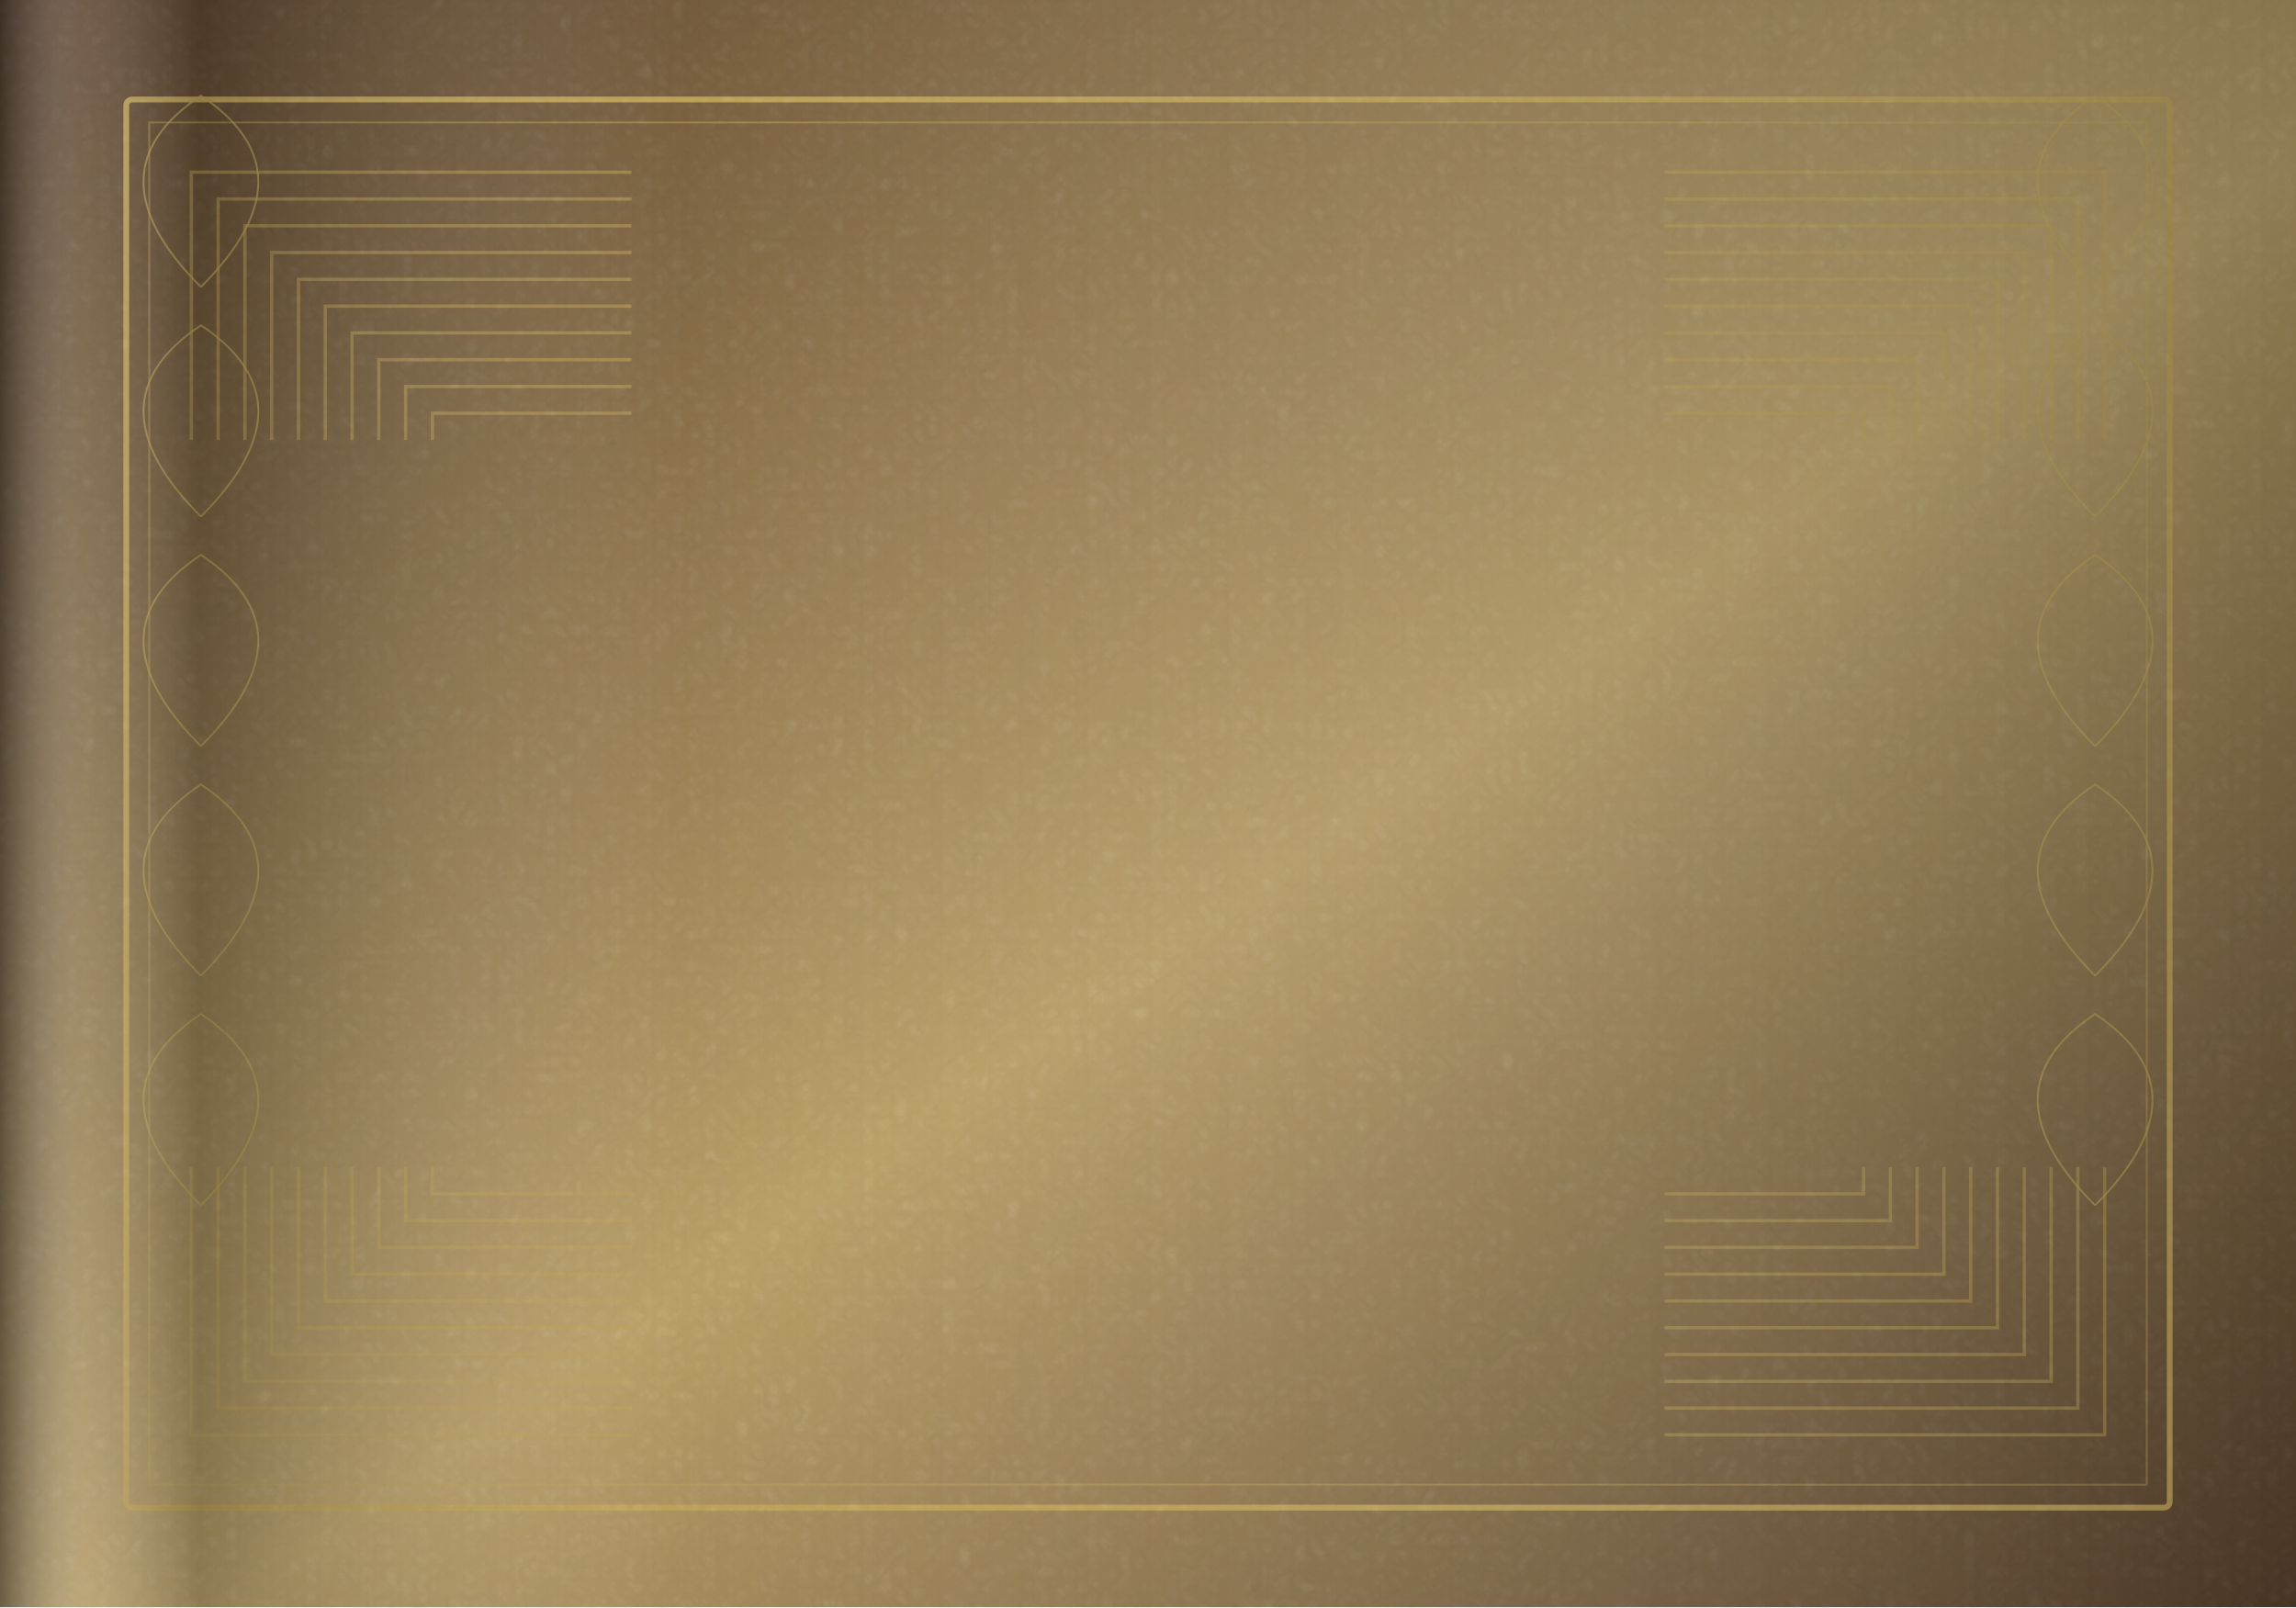
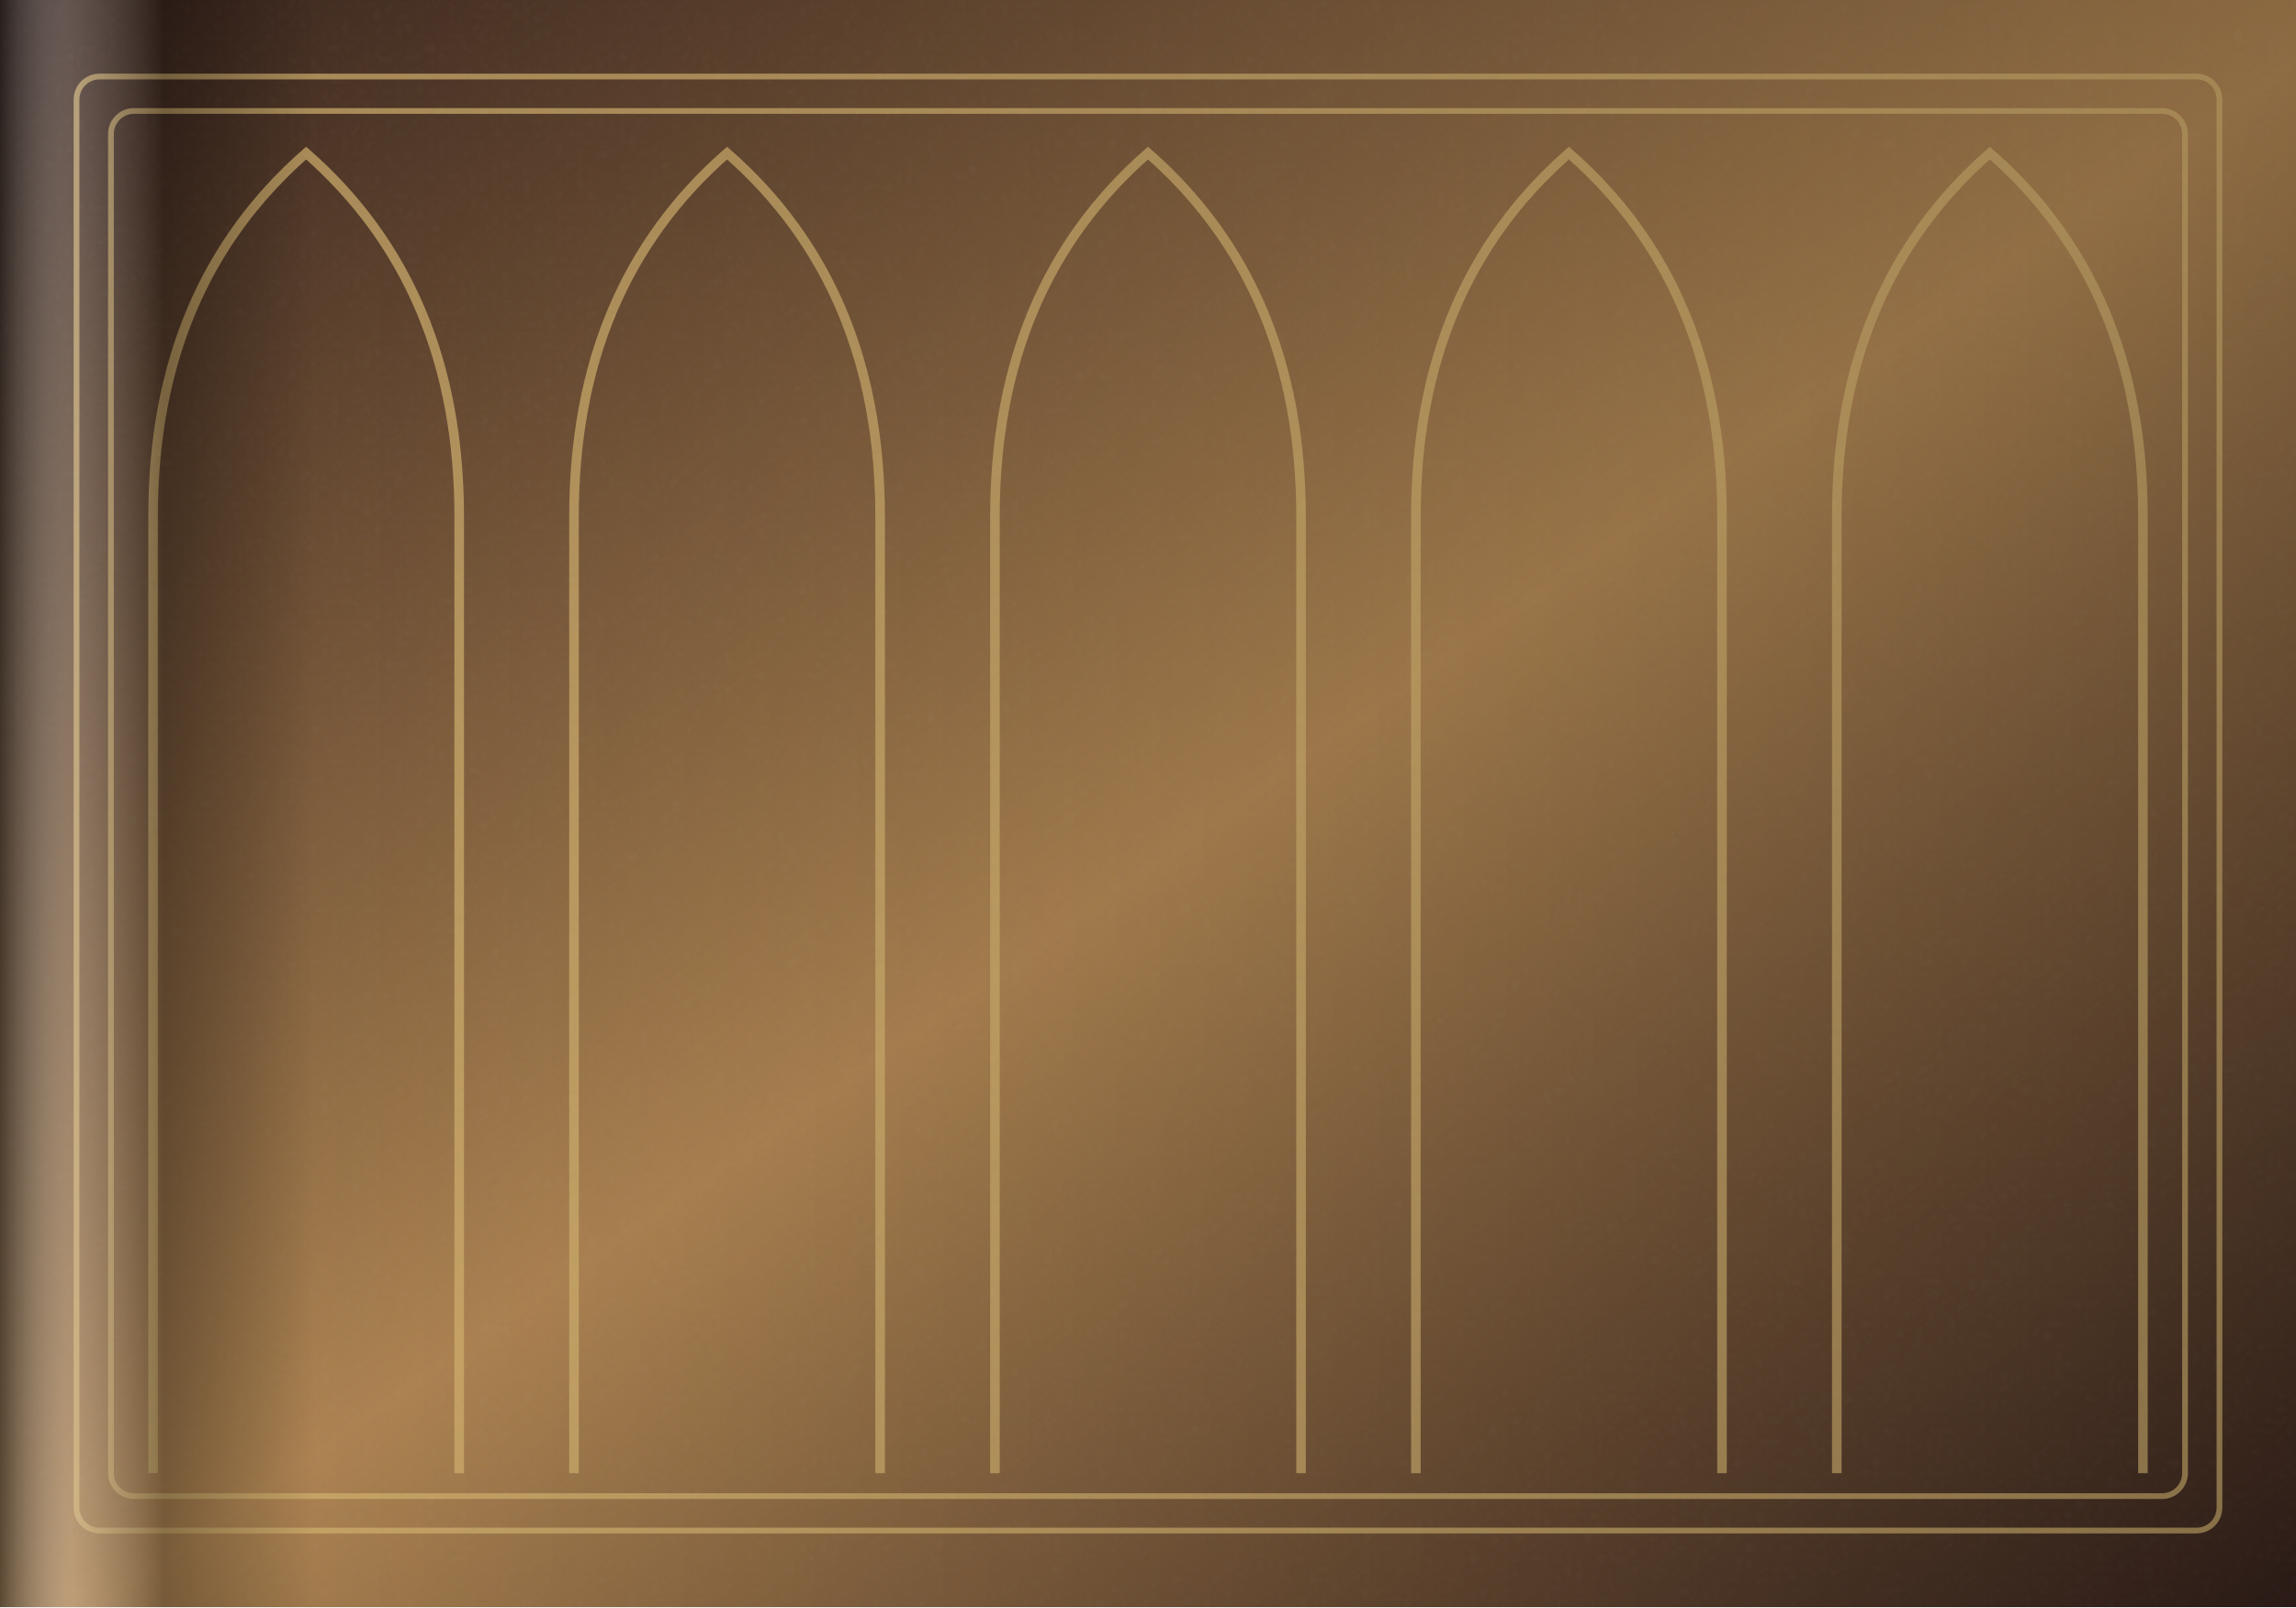
<svg xmlns="http://www.w3.org/2000/svg" width="1200" height="840" viewBox="0 0 1200 840">
  <defs>
-     <linearGradient id="base" x2="1" y2="1">
-       <stop stop-color="#59402b" />
-       <stop offset=".55" stop-color="#c6ac70" />
-       <stop offset="1" stop-color="#59402b" />
+     <linearGradient id="base" x2="100%" y2="100%">
+       <stop stop-color="#311e19" />
+       <stop offset=".52" stop-color="#ad8351" />
+       <stop offset="1" stop-color="#311e19" />
    </linearGradient>
-     <linearGradient id="light">
-       <stop stop-color="#000" stop-opacity=".5" />
-       <stop offset=".04" stop-color="#fff" stop-opacity=".13" />
-       <stop offset=".09" stop-color="#000" stop-opacity=".22" />
-       <stop offset=".3" stop-color="#fff" stop-opacity="0" />
-       <stop offset="1" stop-color="#000" stop-opacity=".22" />
+     <linearGradient id="spine">
+       <stop stop-color="#000" stop-opacity=".6" />
+       <stop offset=".035" stop-color="#fff" stop-opacity=".22" />
+       <stop offset=".075" stop-color="#000" stop-opacity=".3" />
+       <stop offset=".14" stop-color="#000" stop-opacity="0" />
+       <stop offset="1" stop-color="#000" stop-opacity=".18" />
    </linearGradient>
    <filter id="grain">
-       <feTurbulence baseFrequency="0.12" numOctaves="3" seed="129" stitchTiles="stitch" />
+       <feTurbulence baseFrequency="0.18" numOctaves="2" seed="129" stitchTiles="stitch" />
      <feColorMatrix type="saturate" values="0" />
-       <feBlend in="SourceGraphic" mode="soft-light" />
    </filter>
  </defs>
-   <rect width="1200" height="840" fill="url(#base)" />
-   <g style="filter:hue-rotate(6.333deg)">
-     <rect x="66" y="52" width="1068" height="736" rx="3" fill="none" stroke="#cfac65" stroke-width="3" />
-     <rect x="78" y="64" width="1044" height="712" fill="none" stroke="#cfac65" opacity=".5" />
-     <path d="M100 230V90H330 M870 90h230v140 M100 610v140H330 M870 750h230V610" fill="none" stroke="#cfac65" stroke-width="1.7" opacity="0.55" />
-     <path d="M114 230V104H330 M870 104h216v126 M114 610v126H330 M870 736h216V610" fill="none" stroke="#cfac65" stroke-width="1.7" opacity="0.55" />
-     <path d="M128 230V118H330 M870 118h202v112 M128 610v112H330 M870 722h202V610" fill="none" stroke="#cfac65" stroke-width="1.7" opacity="0.55" />
-     <path d="M142 230V132H330 M870 132h188v98 M142 610v98H330 M870 708h188V610" fill="none" stroke="#cfac65" stroke-width="1.7" opacity="0.55" />
-     <path d="M156 230V146H330 M870 146h174v84 M156 610v84H330 M870 694h174V610" fill="none" stroke="#cfac65" stroke-width="1.7" opacity="0.55" />
-     <path d="M170 230V160H330 M870 160h160v70 M170 610v70H330 M870 680h160V610" fill="none" stroke="#cfac65" stroke-width="1.7" opacity="0.55" />
-     <path d="M184 230V174H330 M870 174h146v56 M184 610v56H330 M870 666h146V610" fill="none" stroke="#cfac65" stroke-width="1.7" opacity="0.55" />
-     <path d="M198 230V188H330 M870 188h132v42 M198 610v42H330 M870 652h132V610" fill="none" stroke="#cfac65" stroke-width="1.7" opacity="0.55" />
-     <path d="M212 230V202H330 M870 202h118v28 M212 610v28H330 M870 638h118V610" fill="none" stroke="#cfac65" stroke-width="1.7" opacity="0.55" />
-     <path d="M226 230V216H330 M870 216h104v14 M226 610v14H330 M870 624h104V610" fill="none" stroke="#cfac65" stroke-width="1.7" opacity="0.55" />
-     <path d="M105 150q-60 -60 0 -100 60 40 0 100M1095 150q-60 -60 0 -100 60 40 0 100" fill="none" stroke="#cfac65" opacity=".7" />
-     <path d="M105 270q-60 -60 0 -100 60 40 0 100M1095 270q-60 -60 0 -100 60 40 0 100" fill="none" stroke="#cfac65" opacity=".7" />
-     <path d="M105 390q-60 -60 0 -100 60 40 0 100M1095 390q-60 -60 0 -100 60 40 0 100" fill="none" stroke="#cfac65" opacity=".7" />
-     <path d="M105 510q-60 -60 0 -100 60 40 0 100M1095 510q-60 -60 0 -100 60 40 0 100" fill="none" stroke="#cfac65" opacity=".7" />
-     <path d="M105 630q-60 -60 0 -100 60 40 0 100M1095 630q-60 -60 0 -100 60 40 0 100" fill="none" stroke="#cfac65" opacity=".7" />
-   </g>
-   <rect width="1200" height="840" fill="#59402b" opacity=".13" filter="url(#grain)" />
-   <rect width="1200" height="840" fill="url(#light)" />
+   <rect x="0" y="0" width="1200" height="840" fill="url(#base)" opacity="1" />
+   <rect x="40" y="40" width="1120" height="760" fill="none" opacity="0.7" rx="12" stroke="#d2b16d" stroke-width="3" />
+   <rect x="58" y="58" width="1084" height="724" fill="none" opacity="0.7" rx="12" stroke="#d2b16d" stroke-width="3" />
+   <path d="M80 770V270Q80 150 160 80Q240 150 240 270V770" fill="none" stroke="#d2b16d" stroke-width="5" opacity="0.7" />
+   <path d="M300 770V270Q300 150 380 80Q460 150 460 270V770" fill="none" stroke="#d2b16d" stroke-width="5" opacity="0.7" />
+   <path d="M520 770V270Q520 150 600 80Q680 150 680 270V770" fill="none" stroke="#d2b16d" stroke-width="5" opacity="0.7" />
+   <path d="M740 770V270Q740 150 820 80Q900 150 900 270V770" fill="none" stroke="#d2b16d" stroke-width="5" opacity="0.7" />
+   <path d="M960 770V270Q960 150 1040 80Q1120 150 1120 270V770" fill="none" stroke="#d2b16d" stroke-width="5" opacity="0.7" />
+   <rect x="0" y="0" width="1200" height="840" fill="#fff" opacity="0.055" filter="url(#grain)" />
+   <rect x="0" y="0" width="1200" height="840" fill="url(#spine)" opacity="1" />
</svg>
